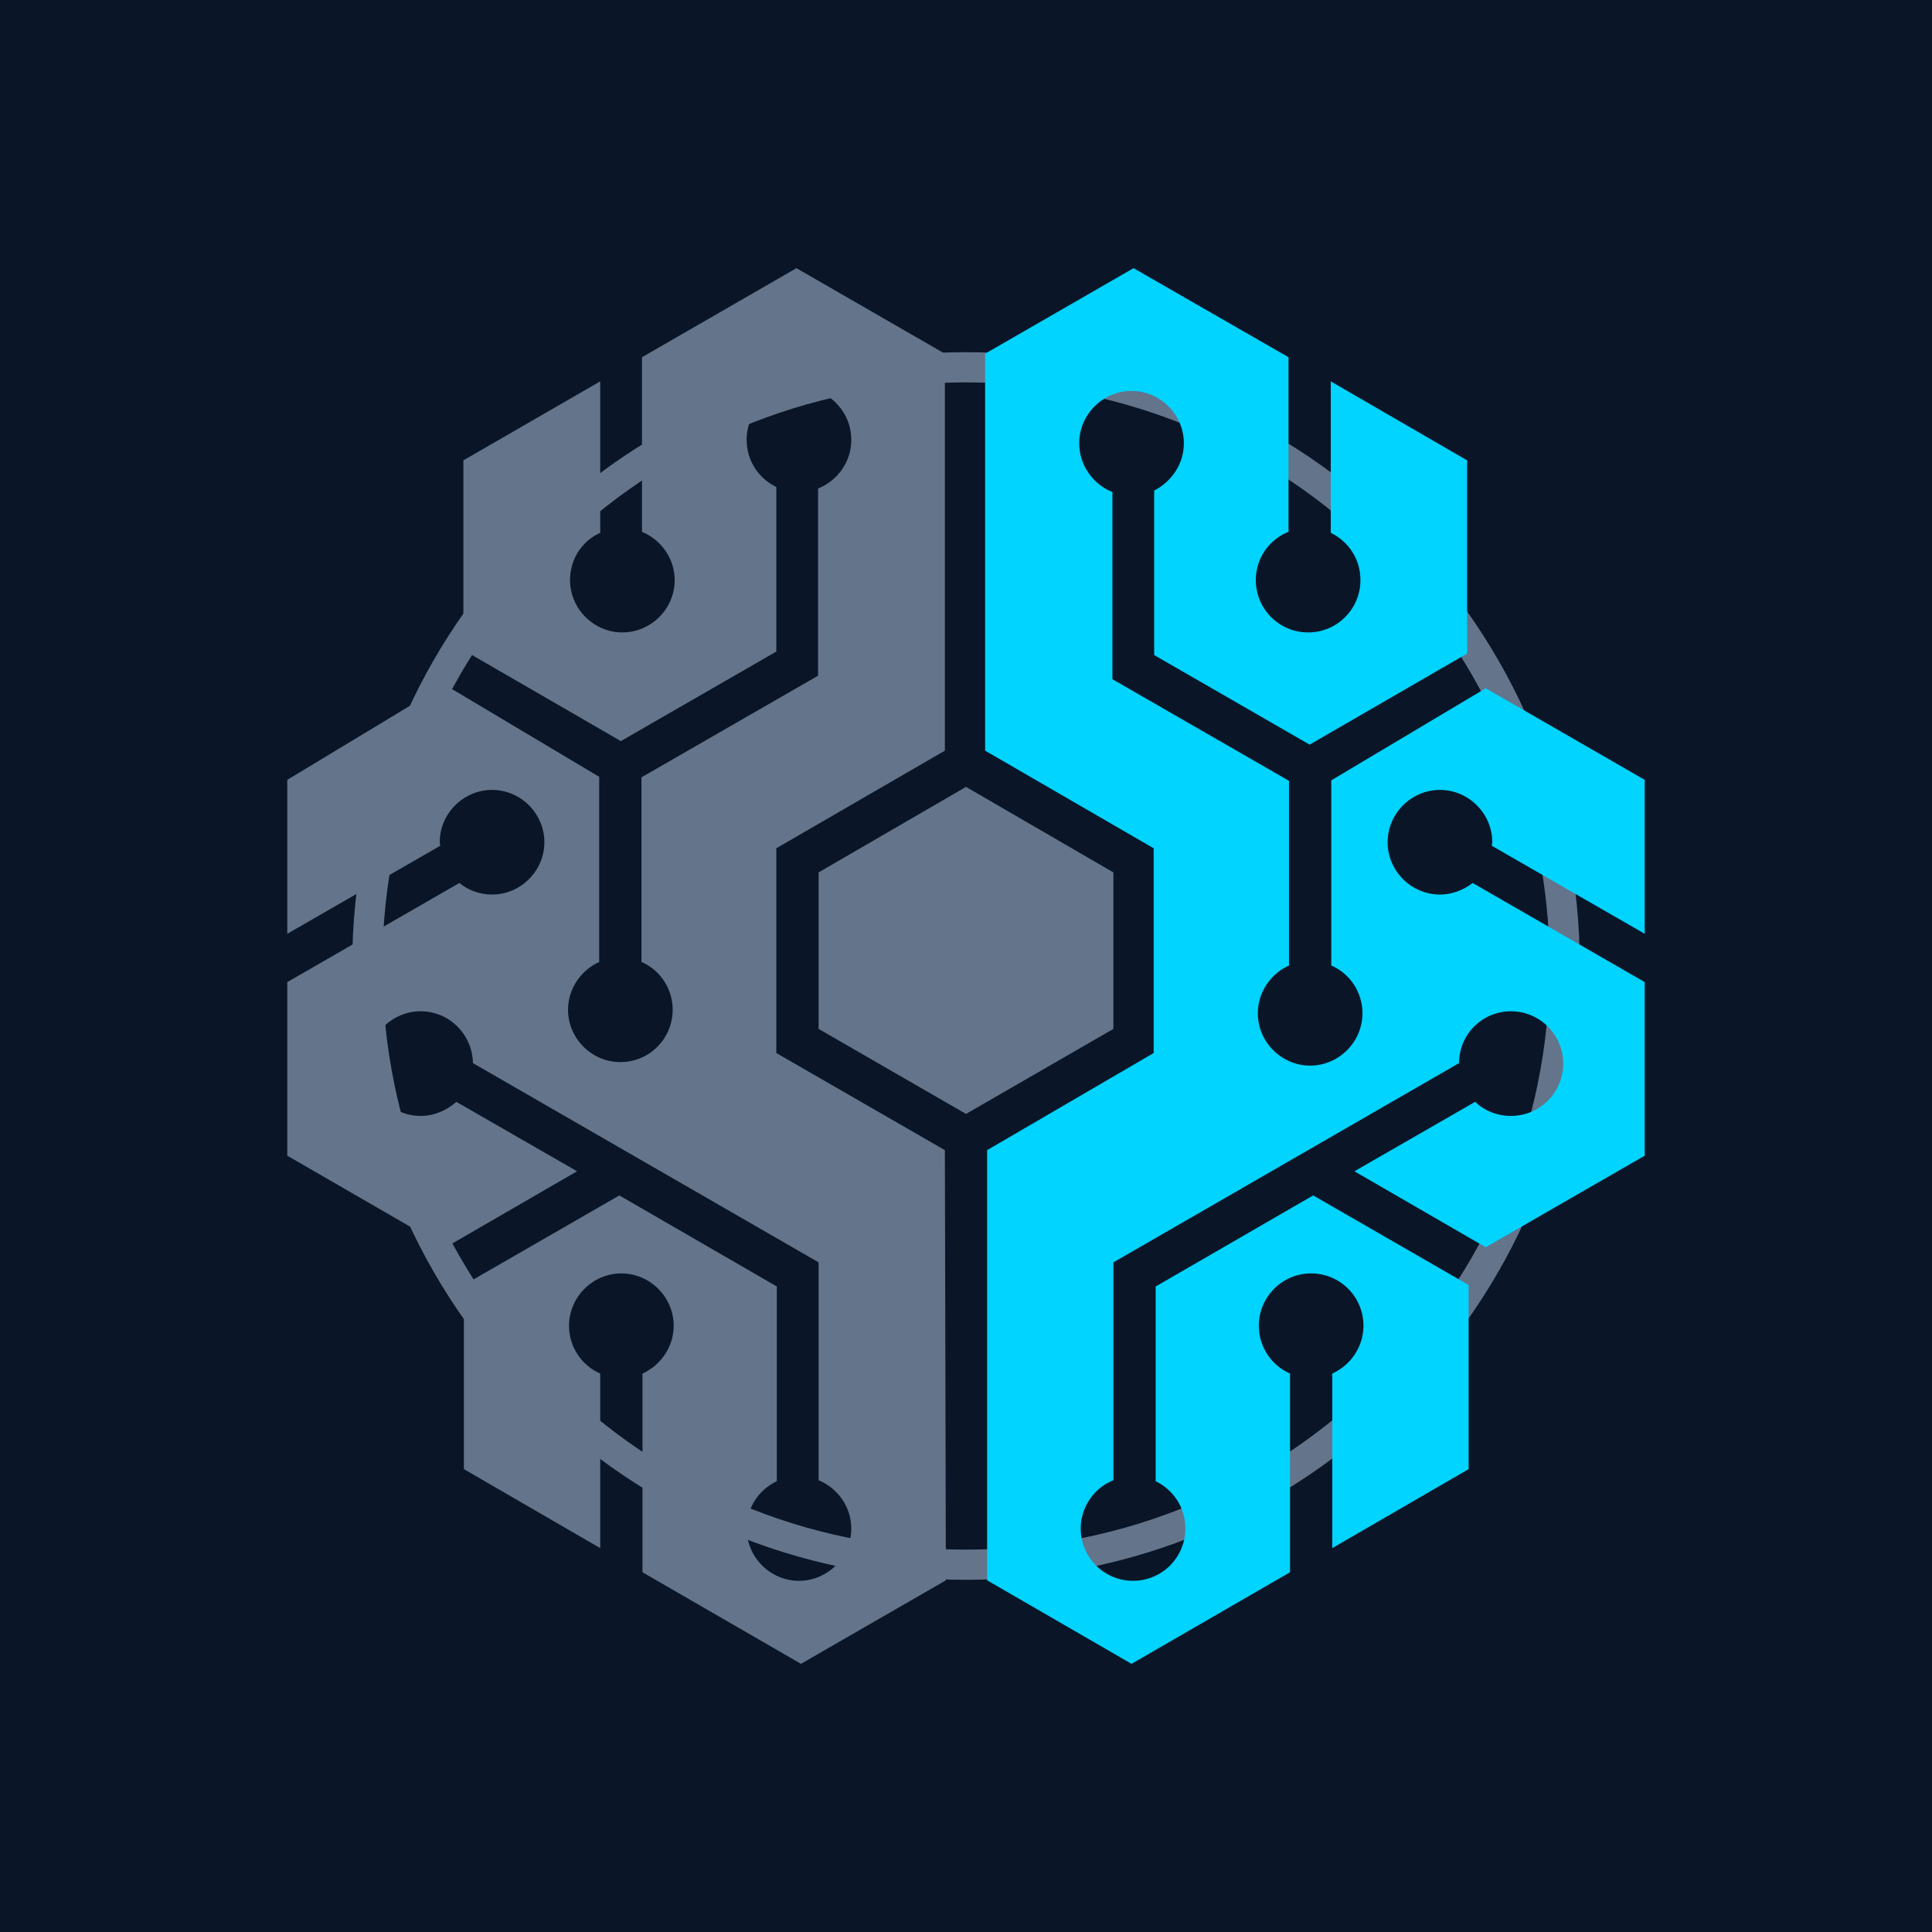
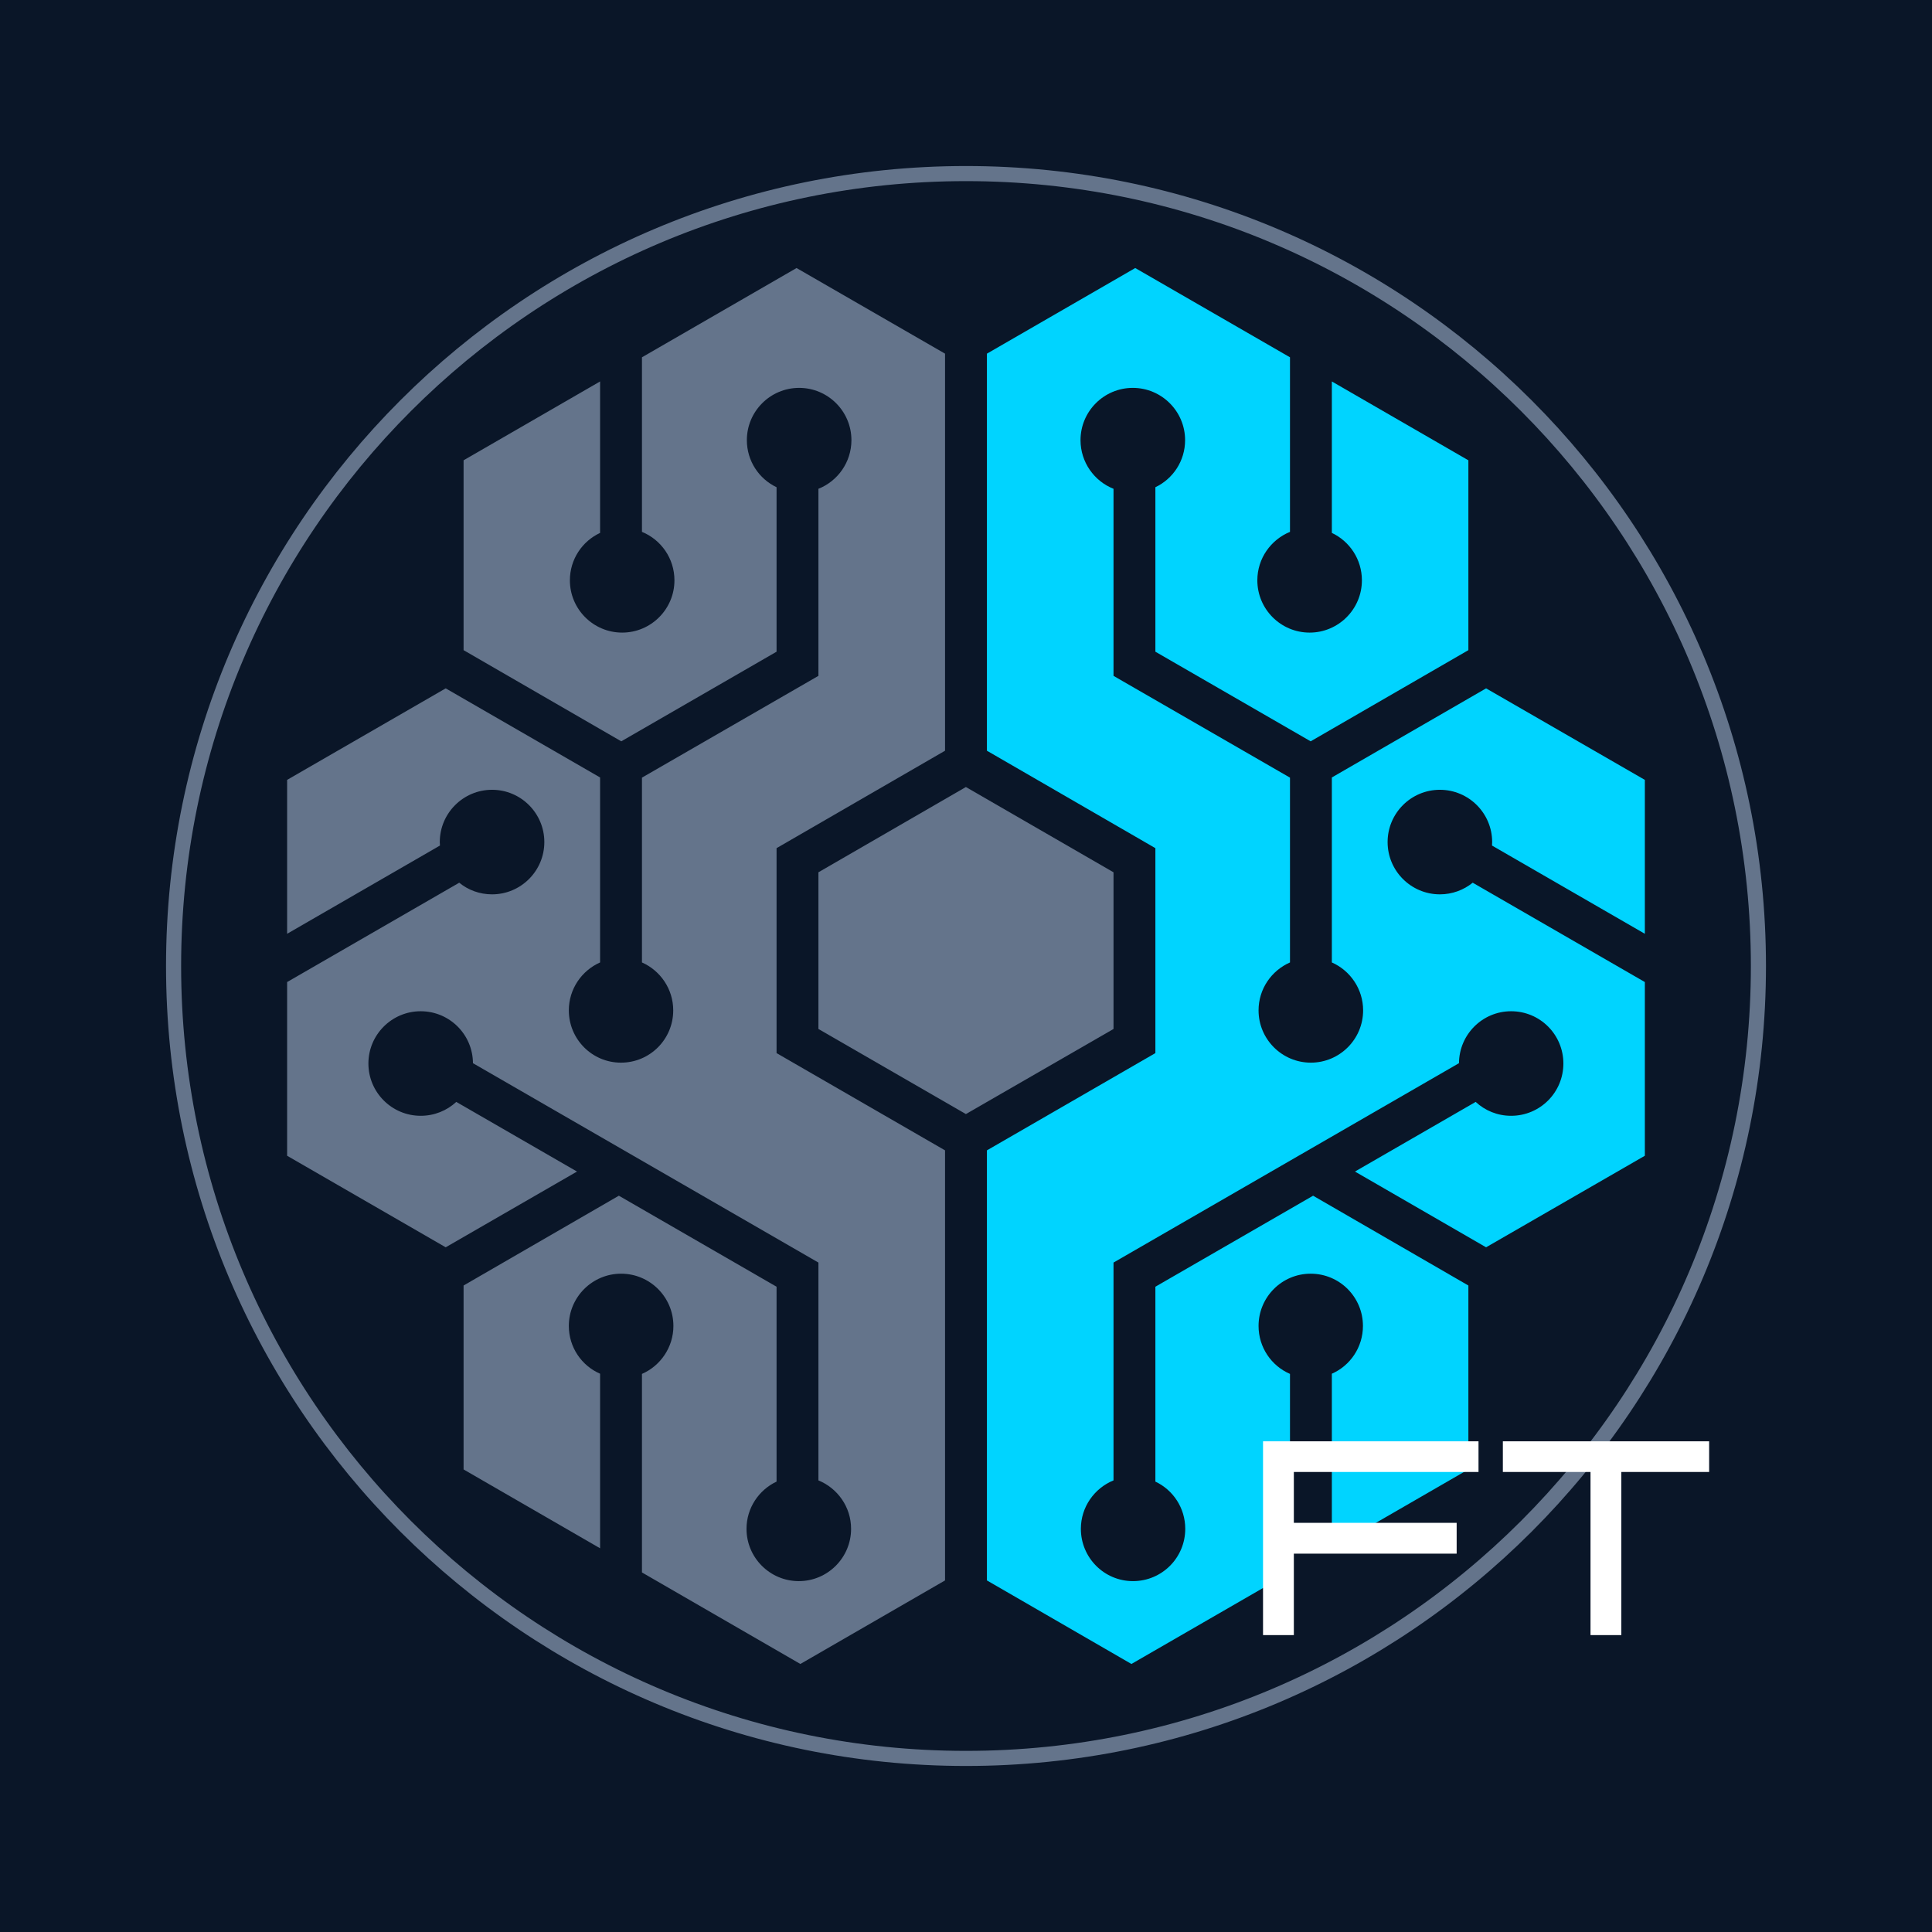
- <svg xmlns="http://www.w3.org/2000/svg" width="512" height="512" viewBox="0 0 384 384">
-   <rect width="384" height="384" fill="#0a1628" />
-   <g fill="none" stroke="#64748b" stroke-width="6">
-     <circle cx="192" cy="192" r="119" />
+ <svg xmlns="http://www.w3.org/2000/svg" width="512" zoomAndPan="magnify" viewBox="0 0 384 384" height="512" preserveAspectRatio="xMidYMid meet" version="1.0">
+   <defs>
+     <g />
+     <clipPath id="f887075199">
+       <path d="M 33 33 L 351 33 L 351 351 L 33 351 Z M 33 33 " clip-rule="nonzero" />
+     </clipPath>
+     <clipPath id="2cec0488be">
+       <path d="M 192 33 C 104.188 33 33 104.188 33 192 C 33 279.812 104.188 351 192 351 C 279.812 351 351 279.812 351 192 C 351 104.188 279.812 33 192 33 Z M 192 33 " clip-rule="nonzero" />
+     </clipPath>
+     <clipPath id="96511d21c6">
+       <path d="M 57.066 53.25 L 188 53.25 L 188 330.75 L 57.066 330.75 Z M 57.066 53.25 " clip-rule="nonzero" />
+     </clipPath>
+     <clipPath id="af31fe9c5c">
+       <path d="M 196 53.25 L 327 53.25 L 327 330.75 L 196 330.75 Z M 196 53.25 " clip-rule="nonzero" />
+     </clipPath>
+     <clipPath id="3b9325cd07">
+       <rect x="0" width="96" y="0" height="59" />
+     </clipPath>
+   </defs>
+   <rect x="-38.4" width="460.8" fill="#ffffff" y="-38.4" height="460.8" fill-opacity="1" />
+   <rect x="-38.4" width="460.8" fill="#0a1628" y="-38.4" height="460.8" fill-opacity="1" />
+   <g clip-path="url(#f887075199)">
+     <g clip-path="url(#2cec0488be)">
+       <path stroke-linecap="butt" transform="matrix(0.75, 0, 0, 0.75, 33.00001, 33)" fill="none" stroke-linejoin="miter" d="M 212 0 C 94.917 0 -0 94.917 -0 212 C -0 329.083 94.917 424 212 424 C 329.083 424 424 329.083 424 212 C 424 94.917 329.083 0 212 0 Z M 212 0 " stroke="#64748b" stroke-width="8" stroke-opacity="1" stroke-miterlimit="4" />
+     </g>
  </g>
-   <path fill="#64748b" d="M162.7 204.5l29.3 16.9 29.3-16.9v-31.1l-29.3-17-29.3 17z" />
-   <path fill="#64748b" d="M187.8 228.6l-33.5-19.3v-40.7l33.5-19.4v-78.9l-29.5-17-30.7 17.7v34.7c3.8 1.6 6.5 5.3 6.5 9.6 0 5.7-4.7 10.4-10.4 10.4s-10.4-4.7-10.4-10.4c0-4.2 2.4-7.8 6-9.4V75.8L92.1 91.5v37.7l31.3 18.1 30.9-17.8v-32.7c-3.5-1.7-5.9-5.2-5.9-9.4 0-5.7 4.7-10.4 10.4-10.4s10.4 4.7 10.4 10.4c0 4.4-2.7 8.1-6.6 9.7v37.2l-35.1 20.2v36.7c3.7 1.6 6.2 5.3 6.2 9.5 0 5.7-4.6 10.4-10.4 10.4-5.7 0-10.4-4.7-10.4-10.4 0-4.2 2.6-7.9 6.2-9.5v-36.8l-30.7-18.3L57.1 155v30.6l30.4-17.5-.1-.7c0-5.7 4.7-10.4 10.4-10.4s10.4 4.7 10.4 10.4-4.7 10.4-10.4 10.4c-2.5 0-4.8-.9-6.5-2.3l-34.2 19.7v34.5l31.5 18.2 26.1-15.1-24-13.8c-1.9 1.7-4.4 2.8-7.1 2.8-5.7 0-10.4-4.7-10.4-10.4s4.7-10.4 10.4-10.4c5.7 0 10.3 4.6 10.4 10.3l68.7 39.6v43.3c3.8 1.6 6.5 5.3 6.5 9.6 0 5.7-4.7 10.4-10.4 10.4s-10.4-4.7-10.4-10.4c0-4.1 2.4-7.7 6-9.4v-38.7l-31.3-18.1-30.9 17.8v36.6l27.1 15.7v-34.7c-3.7-1.6-6.2-5.3-6.2-9.5 0-5.7 4.7-10.4 10.4-10.4s10.4 4.7 10.4 10.4c0 4.2-2.6 7.9-6.2 9.5v39.5l31.5 18.2 28.8-16.6z" />
-   <path fill="#00d4ff" d="M196.2 228.6v85.5l28.7 16.6 31.5-18.2v-39.5c-3.7-1.6-6.2-5.3-6.2-9.5 0-5.7 4.6-10.4 10.4-10.4s10.4 4.7 10.4 10.4c0 4.2-2.6 7.9-6.2 9.5v34.7l27.1-15.7v-36.6l-30.9-17.8-31.3 18.1v38.7c3.5 1.7 5.9 5.2 5.9 9.4 0 5.7-4.6 10.4-10.4 10.4s-10.4-4.7-10.4-10.4c0-4.3 2.7-8.1 6.5-9.6v-43.3l68.7-39.6c0-5.7 4.6-10.3 10.3-10.3 5.8 0 10.4 4.7 10.4 10.4s-4.6 10.4-10.4 10.4c-2.7 0-5.2-1-7.1-2.8l-24 13.8 26.1 15.1 31.6-18.2v-34.5l-34.2-19.7c-1.8 1.4-4.1 2.3-6.5 2.3-5.7 0-10.4-4.7-10.4-10.4s4.7-10.4 10.4-10.4 10.4 4.7 10.4 10.4l-.1.7 30.4 17.5V155l-31.6-18.2-30.7 18.3v36.8c3.7 1.6 6.2 5.3 6.2 9.5 0 5.7-4.7 10.4-10.4 10.4s-10.4-4.7-10.4-10.4c0-4.2 2.6-7.9 6.2-9.5v-36.7l-35.1-20.2v-37.2c-3.8-1.5-6.6-5.3-6.6-9.7 0-5.7 4.7-10.4 10.4-10.4s10.4 4.7 10.4 10.4c0 4.1-2.4 7.6-5.9 9.4v32.7l30.9 17.8 31.3-18.1V91.5l-27.1-15.7v30.1c3.5 1.7 5.9 5.2 5.9 9.4 0 5.7-4.6 10.4-10.4 10.4s-10.4-4.7-10.4-10.4c0-4.4 2.7-8.1 6.5-9.6V71l-30.8-17.7-29.5 17v78.9l33.5 19.4v40.7z" />
+   <path fill="#64748b" d="M 162.668 204.516 L 191.977 221.43 L 221.32 204.516 L 221.32 173.375 L 191.977 156.426 L 162.668 173.375 Z M 162.668 204.516 " fill-opacity="1" fill-rule="evenodd" />
+   <g clip-path="url(#96511d21c6)">
+     <path fill="#64748b" d="M 187.836 228.645 L 154.348 209.312 L 154.348 168.578 L 187.836 149.211 L 187.836 70.293 L 158.32 53.273 L 127.594 71.016 L 127.594 105.711 C 131.391 107.266 134.051 110.992 134.051 115.344 C 134.051 121.074 129.391 125.734 123.66 125.734 C 117.93 125.734 113.27 121.074 113.27 115.344 C 113.27 111.168 115.719 107.574 119.273 105.918 L 119.273 75.816 L 92.141 91.488 L 92.141 129.223 L 123.484 147.344 L 154.348 129.531 L 154.348 96.84 C 150.863 95.184 148.445 91.625 148.445 87.484 C 148.445 81.754 153.105 77.094 158.836 77.094 C 164.566 77.094 169.227 81.754 169.227 87.484 C 169.227 91.867 166.5 95.633 162.668 97.152 L 162.668 134.332 L 127.594 154.562 L 127.594 191.293 C 131.254 192.914 133.809 196.574 133.809 200.82 C 133.809 206.551 129.184 211.211 123.418 211.211 C 117.688 211.211 113.059 206.551 113.059 200.82 C 113.059 196.574 115.613 192.914 119.273 191.293 L 119.273 154.527 L 88.586 136.816 L 57.066 155.008 L 57.066 185.598 L 87.445 168.059 L 87.41 167.367 C 87.41 161.637 92.07 156.977 97.801 156.977 C 103.531 156.977 108.191 161.637 108.191 167.367 C 108.191 173.098 103.531 177.758 97.801 177.758 C 95.316 177.758 93.039 176.898 91.277 175.445 L 57.066 195.191 L 57.066 229.715 L 88.586 247.91 L 114.684 232.855 L 90.691 219.012 C 88.824 220.738 86.34 221.773 83.613 221.773 C 77.883 221.773 73.223 217.113 73.223 211.383 C 73.223 205.652 77.883 200.992 83.613 200.992 C 89.344 200.992 93.969 205.617 94.004 211.316 L 162.668 250.945 L 162.668 294.238 C 166.465 295.789 169.16 299.52 169.16 303.867 C 169.16 309.598 164.5 314.262 158.77 314.262 C 153.035 314.262 148.375 309.598 148.375 303.867 C 148.375 299.727 150.828 296.137 154.348 294.48 L 154.348 255.746 L 123.004 237.656 L 92.141 255.504 L 92.141 292.062 L 119.273 307.734 L 119.273 273.039 C 115.613 271.453 113.059 267.793 113.059 263.547 C 113.059 257.816 117.723 253.156 123.453 253.156 C 129.184 253.156 133.844 257.816 133.844 263.547 C 133.844 267.793 131.254 271.488 127.594 273.074 L 127.594 312.535 L 159.078 330.727 L 187.836 314.121 Z M 187.836 228.645 " fill-opacity="1" fill-rule="evenodd" />
+   </g>
+   <g clip-path="url(#af31fe9c5c)">
+     <path fill="#00d4ff" d="M 196.156 228.645 L 196.156 314.121 L 224.879 330.727 L 256.395 312.535 L 256.395 273.074 C 252.703 271.488 250.148 267.793 250.148 263.547 C 250.148 257.816 254.773 253.156 260.504 253.156 C 266.27 253.156 270.895 257.816 270.895 263.547 C 270.895 267.793 268.34 271.453 264.715 273.039 L 264.715 307.734 L 291.852 292.062 L 291.852 255.504 L 260.988 237.656 L 229.641 255.746 L 229.641 294.48 C 233.164 296.137 235.578 299.727 235.578 303.867 C 235.578 309.598 230.953 314.262 225.188 314.262 C 219.457 314.262 214.832 309.598 214.832 303.867 C 214.832 299.52 217.523 295.789 221.32 294.238 L 221.32 250.945 L 289.984 211.316 C 290.02 205.617 294.648 200.992 300.344 200.992 C 306.109 200.992 310.734 205.652 310.734 211.383 C 310.734 217.113 306.109 221.773 300.344 221.773 C 297.617 221.773 295.164 220.738 293.301 219.012 L 269.309 232.855 L 295.371 247.91 L 326.926 229.715 L 326.926 195.191 L 292.715 175.445 C 290.918 176.898 288.641 177.758 286.188 177.758 C 280.457 177.758 275.797 173.098 275.797 167.367 C 275.797 161.637 280.457 156.977 286.188 156.977 C 291.918 156.977 296.578 161.637 296.578 167.367 L 296.547 168.059 L 326.926 185.598 L 326.926 155.008 L 295.371 136.816 L 264.715 154.527 L 264.715 191.293 C 268.375 192.914 270.93 196.574 270.93 200.82 C 270.93 206.551 266.27 211.211 260.539 211.211 C 254.809 211.211 250.148 206.551 250.148 200.82 C 250.148 196.574 252.703 192.914 256.395 191.293 L 256.395 154.562 L 221.32 134.332 L 221.32 97.152 C 217.488 95.633 214.762 91.867 214.762 87.484 C 214.762 81.754 219.422 77.094 225.152 77.094 C 230.883 77.094 235.547 81.754 235.547 87.484 C 235.547 91.625 233.129 95.184 229.641 96.84 L 229.641 129.531 L 260.504 147.344 L 291.852 129.223 L 291.852 91.488 L 264.715 75.816 L 264.715 105.918 C 268.238 107.574 270.688 111.168 270.688 115.344 C 270.688 121.074 266.027 125.734 260.297 125.734 C 254.566 125.734 249.906 121.074 249.906 115.344 C 249.906 110.992 252.598 107.266 256.395 105.711 L 256.395 71.016 L 225.637 53.273 L 196.156 70.293 L 196.156 149.211 L 229.641 168.578 L 229.641 209.312 Z M 196.156 228.645 " fill-opacity="1" fill-rule="evenodd" />
+   </g>
+   <g transform="matrix(1, 0, 0, 1, 245, 278)">
+     <g clip-path="url(#3b9325cd07)">
+       <g fill="#ffffff" fill-opacity="1">
+         <g transform="translate(0.662473, 46.98745)">
+           <g>
+             <path d="M 11.5 0 L 5.375 0 L 5.375 -38.516 L 48.203 -38.516 L 48.203 -32.422 L 11.5 -32.422 L 11.5 -22.312 L 43.859 -22.312 L 43.859 -16.188 L 11.5 -16.188 Z M 11.5 0 " />
+           </g>
+         </g>
+       </g>
+       <g fill="#ffffff" fill-opacity="1">
+         <g transform="translate(52.89265, 46.98745)">
+           <g>
+             <path d="M 24.359 0 L 18.234 0 L 18.234 -32.422 L 0.812 -32.422 L 0.812 -38.516 L 41.812 -38.516 L 41.812 -32.422 L 24.359 -32.422 Z M 24.359 0 " />
+           </g>
+         </g>
+       </g>
+     </g>
+   </g>
</svg>
